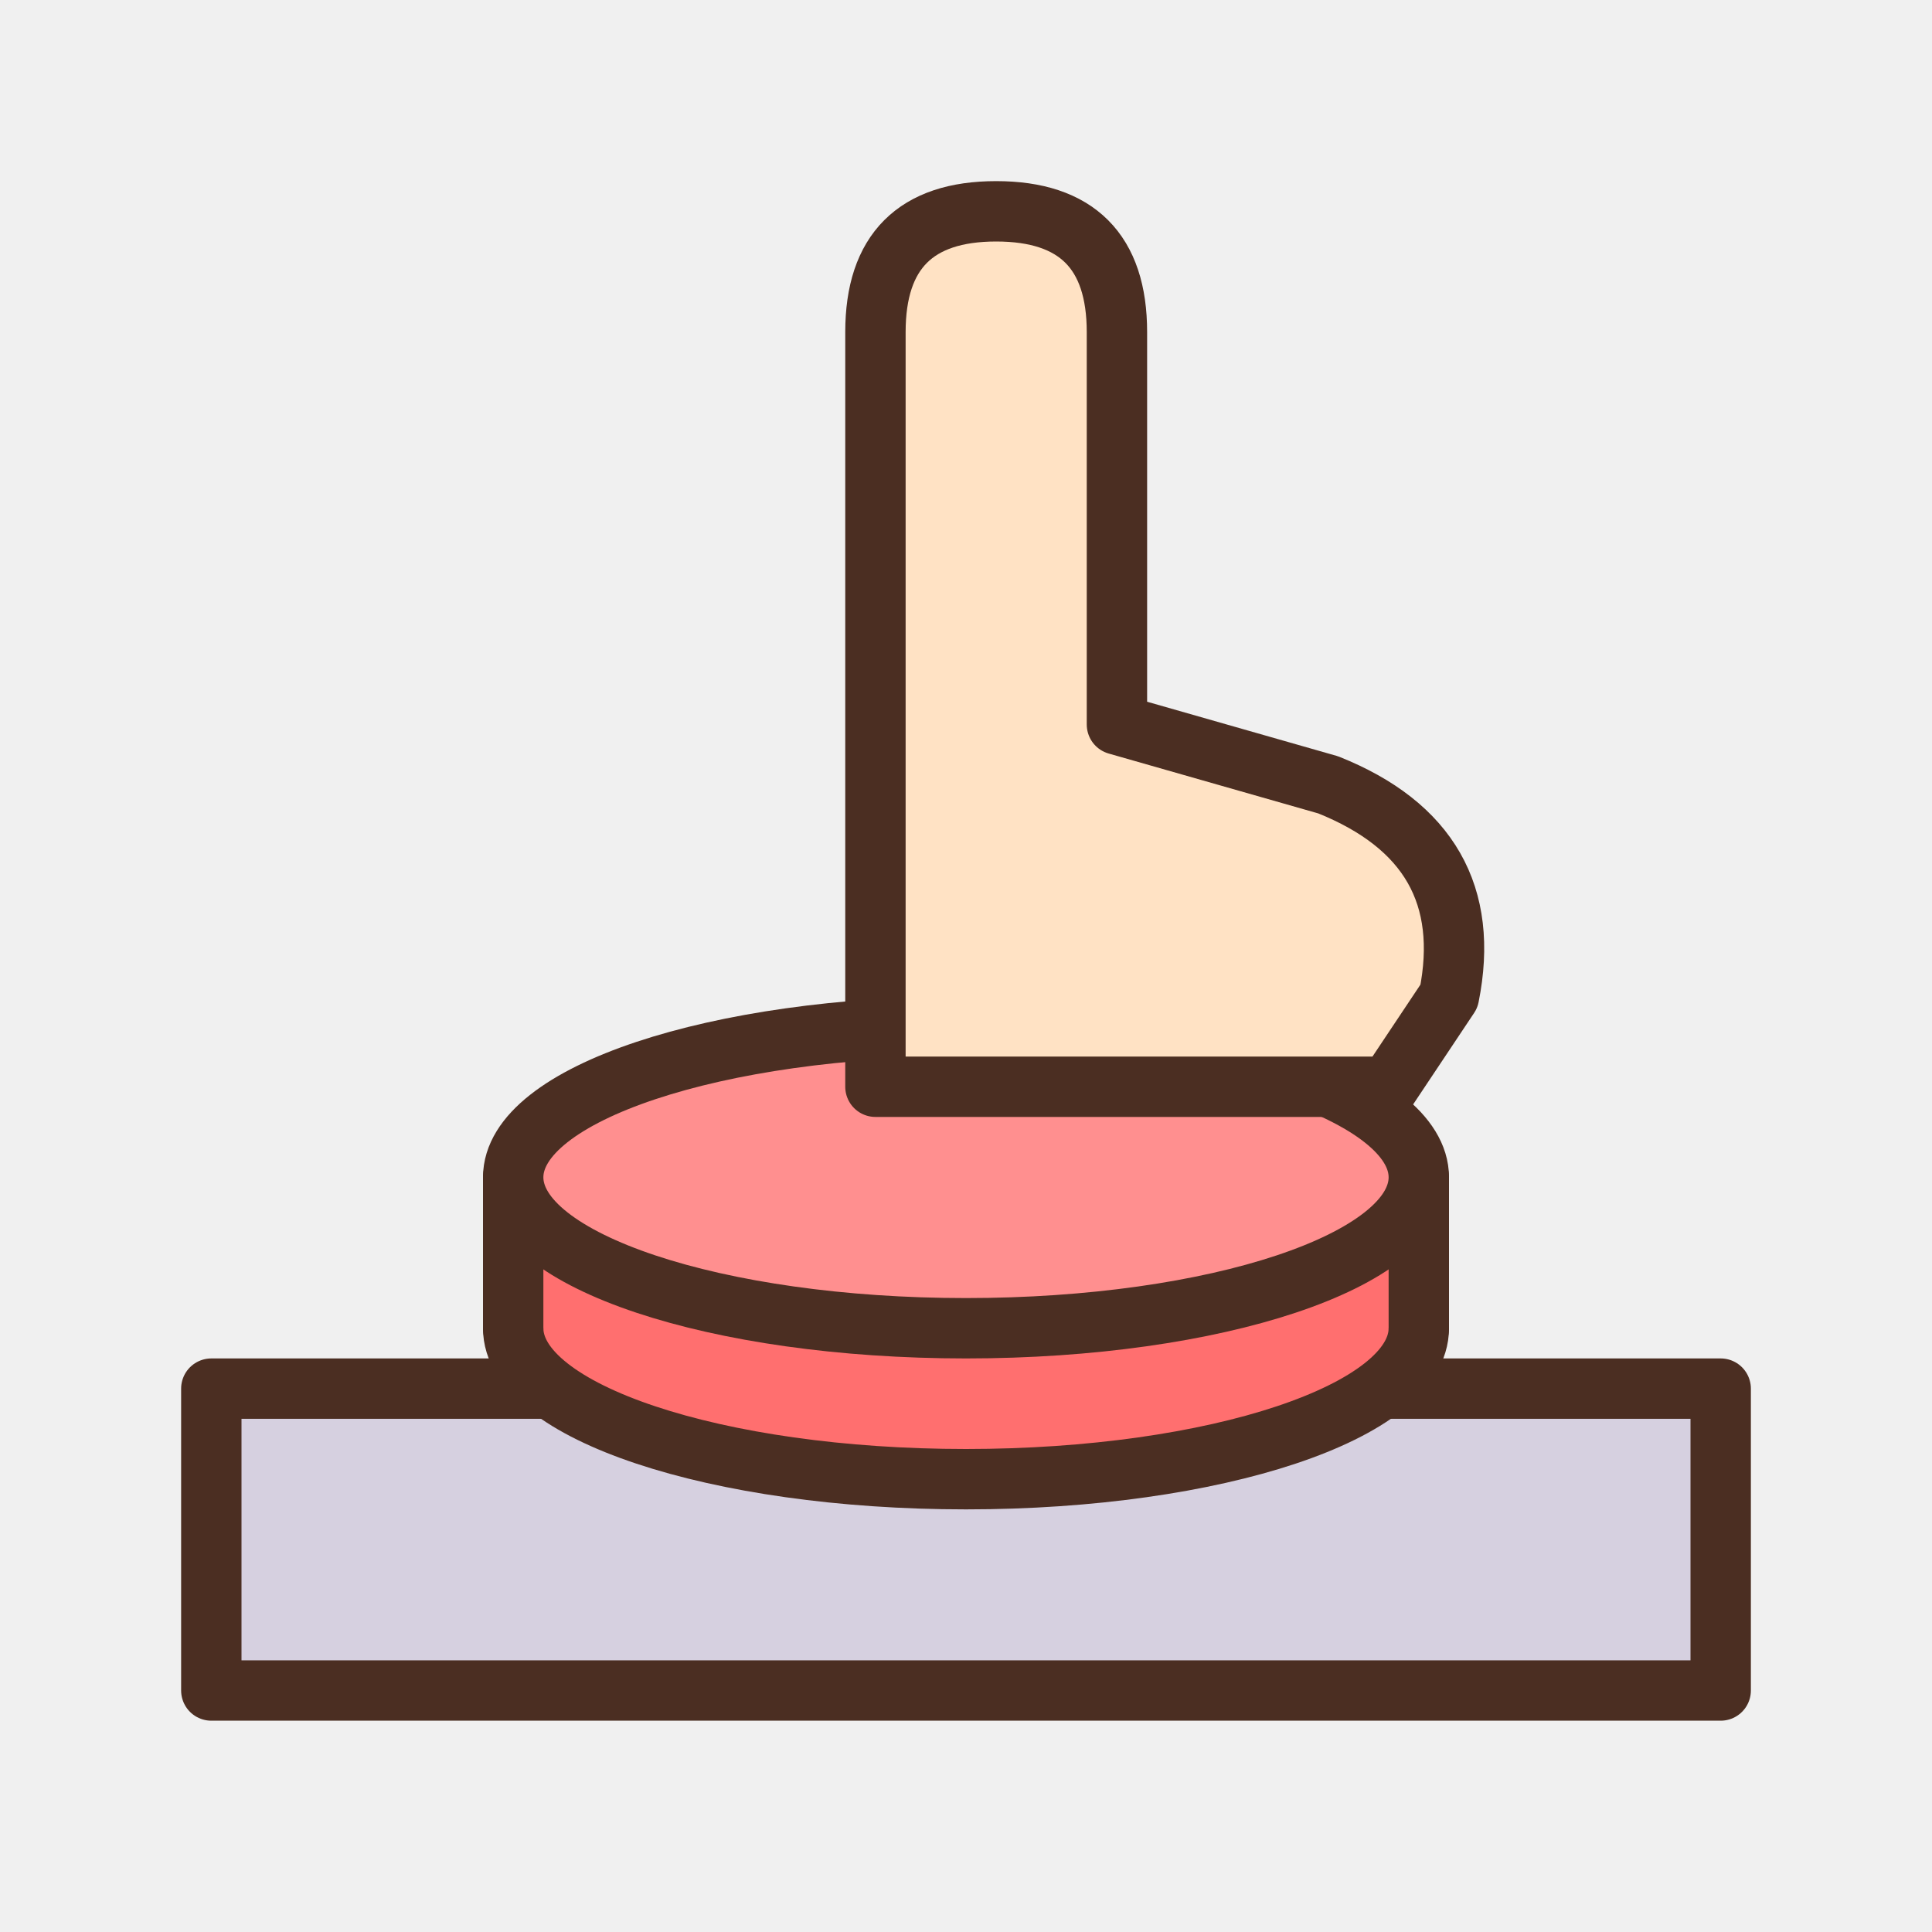
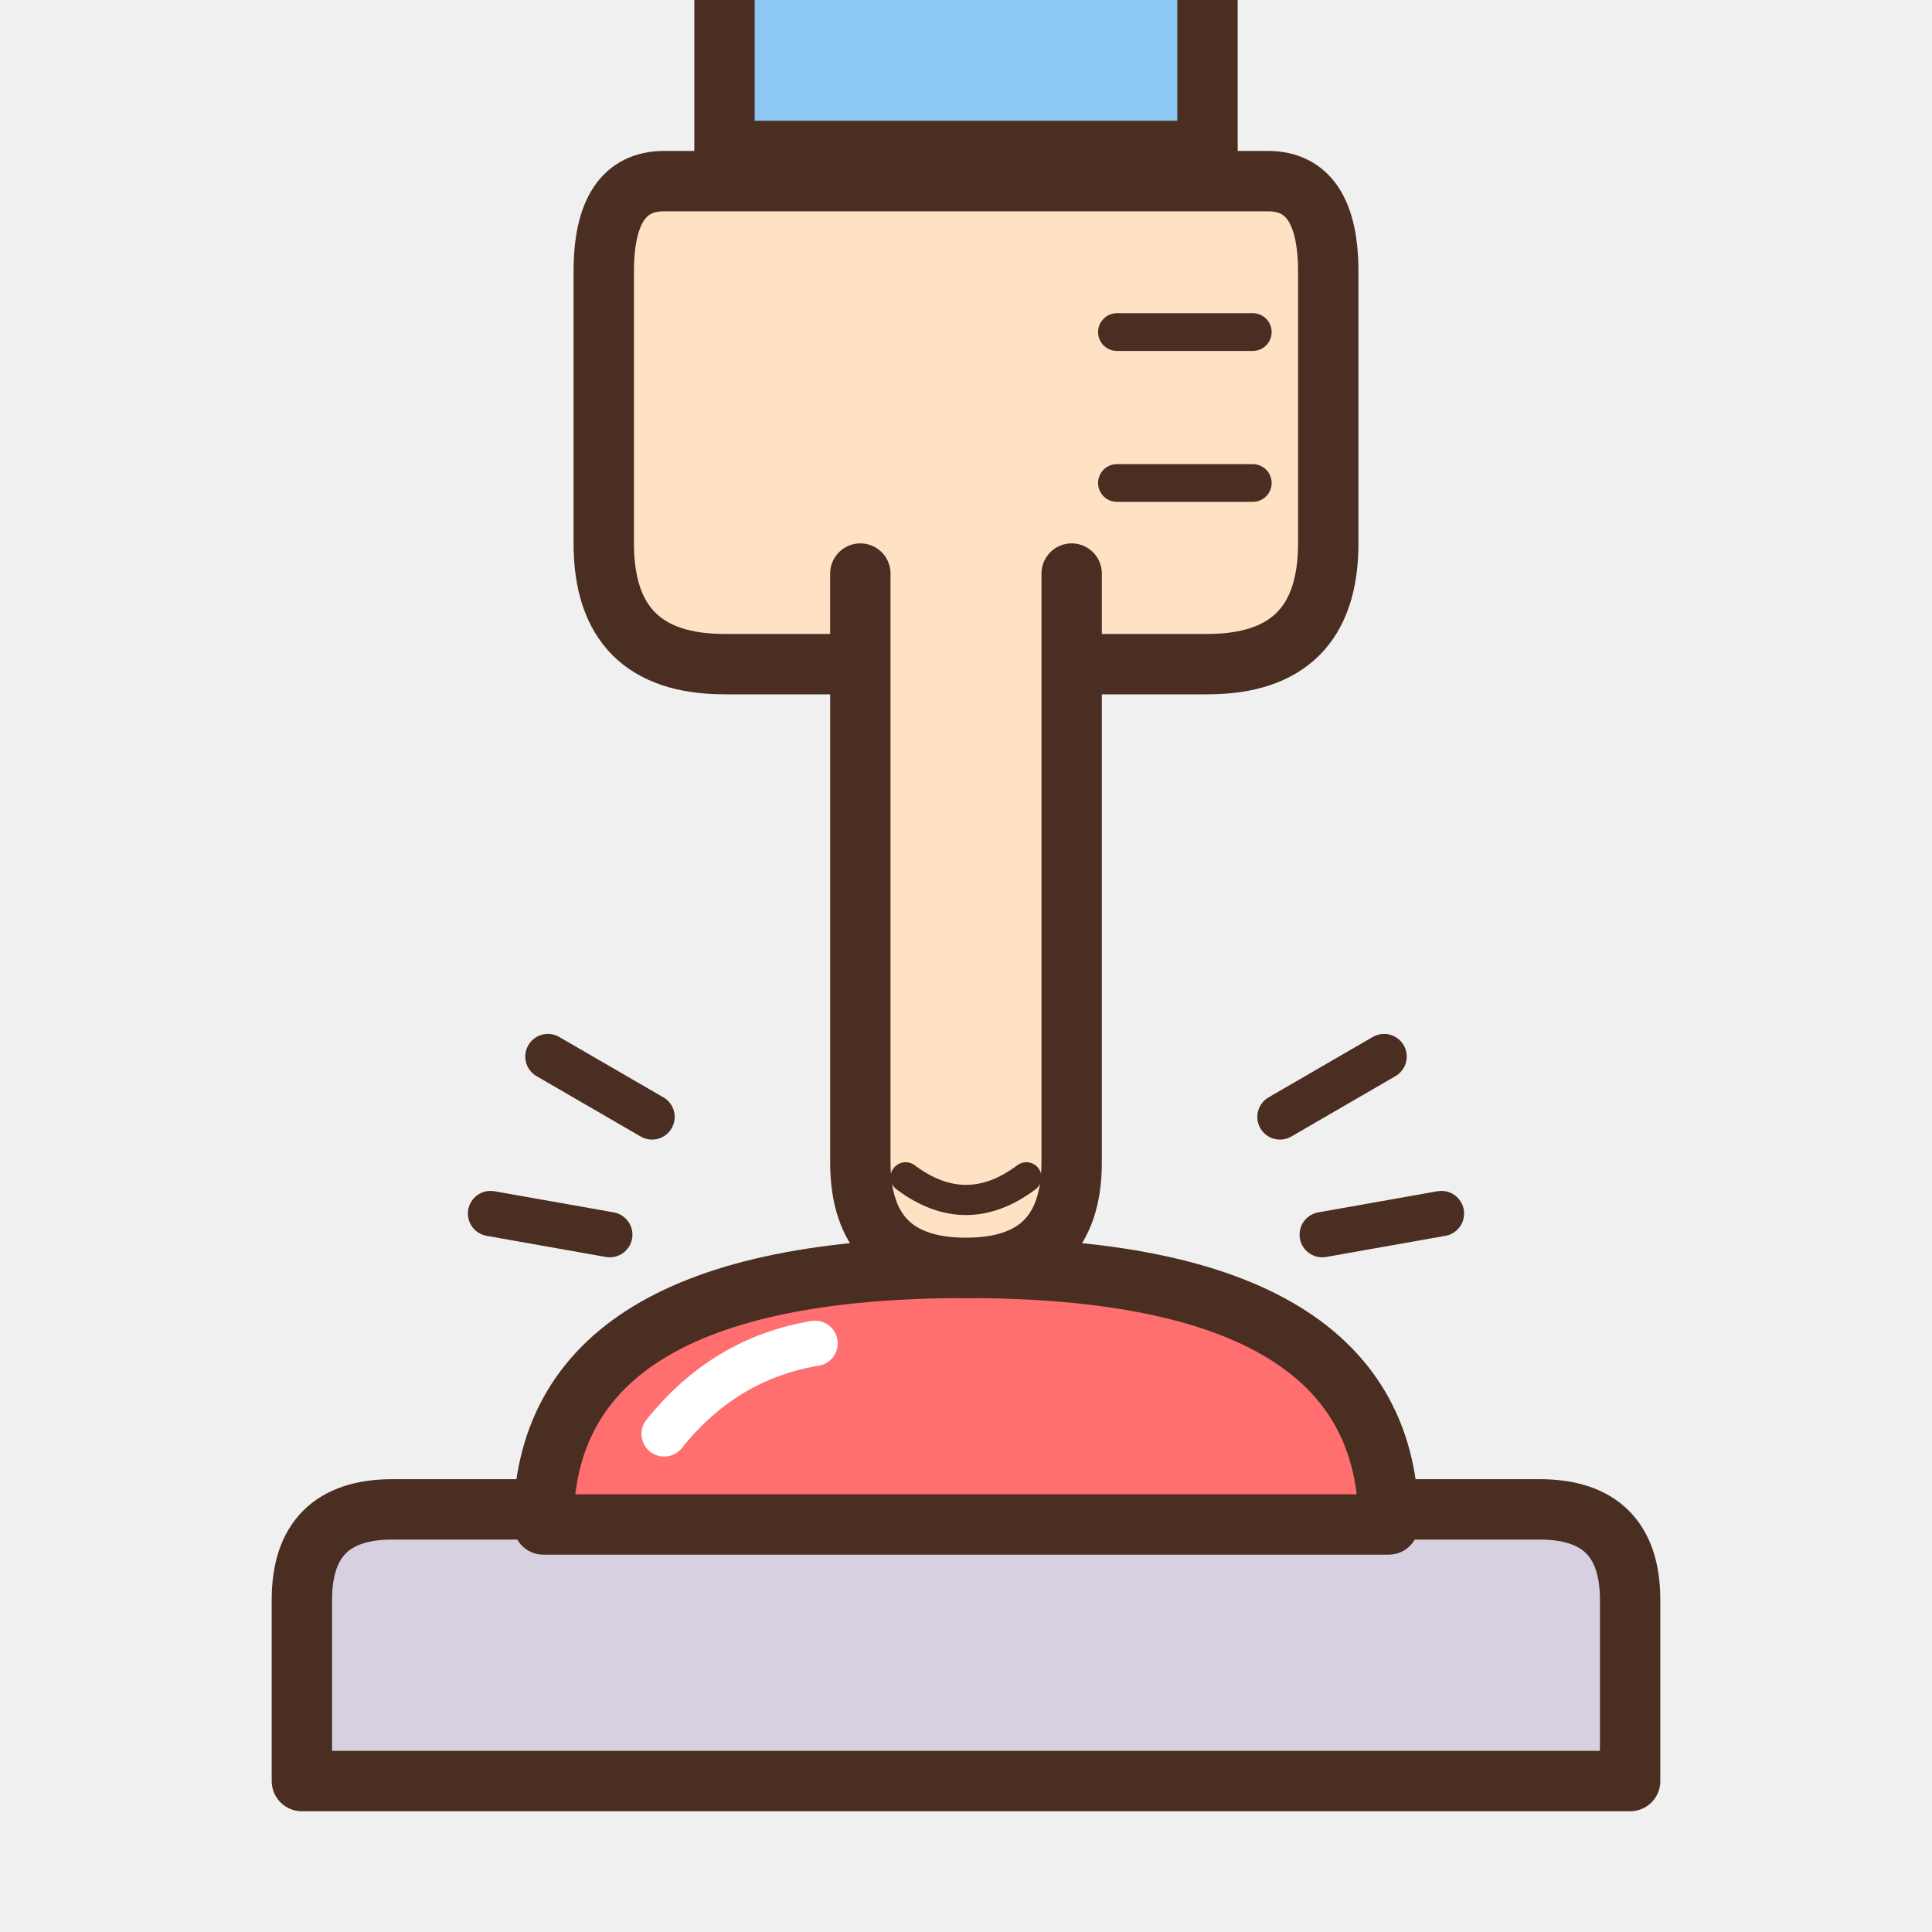
<svg xmlns="http://www.w3.org/2000/svg" viewBox="0 0 128 128">
  <g stroke="#4b2e22" stroke-width="4" stroke-linejoin="round" stroke-linecap="round">
-     <path d="M14 92h100v20H14Z" fill="#d6d0e0" />
-     <ellipse cx="64" cy="88" rx="30" ry="10" fill="#ff6f6f" />
-     <path d="M34 88v-10h60v10" fill="#ff6f6f" />
-     <ellipse cx="64" cy="78" rx="30" ry="10" fill="#ff8f8f" />
-     <path d="M58 70V22q0-8 8-8t8 8v26l14 4q10 4 8 14l-4 6H58Z" fill="#ffe2c4" />
+     <path d="M20 106q0-6 6-6h76q6 0 6 6v12H20Z" fill="#d6d0e0" />
+     <path d="M36 101q0-17 28-17t28 17Z" fill="#ff6f6f" />
+     <path d="M44 95q4-5 10-6" fill="none" stroke="#ffffff" stroke-width="3" />
+     <path d="M40.4 81.8L32.5 80.4" stroke-width="3" />
+     <path d="M43.2 74.0L36.3 70.0" stroke-width="3" />
+     <path d="M84.8 74.0L91.7 70.0" stroke-width="3" />
+     <path d="M87.6 81.8L95.5 80.4" stroke-width="3" />
+     <path d="M48-4h32v14H48Z" fill="#8cc8f2" />
+     <path d="M44 12h40q4 0 4 6v18q0 8-8 8H48q-8 0-8-8V18q0-6 4-6Z" fill="#ffe2c4" />
+     <path d="M74 22h9M74 32h9" stroke-width="2.5" />
+     <path d="M57 38v39q0 7 7 7t7-7V38" fill="#ffe2c4" />
+     <path d="M60 78q4 3 8 0" fill="none" stroke-width="2" />
  </g>
</svg>
